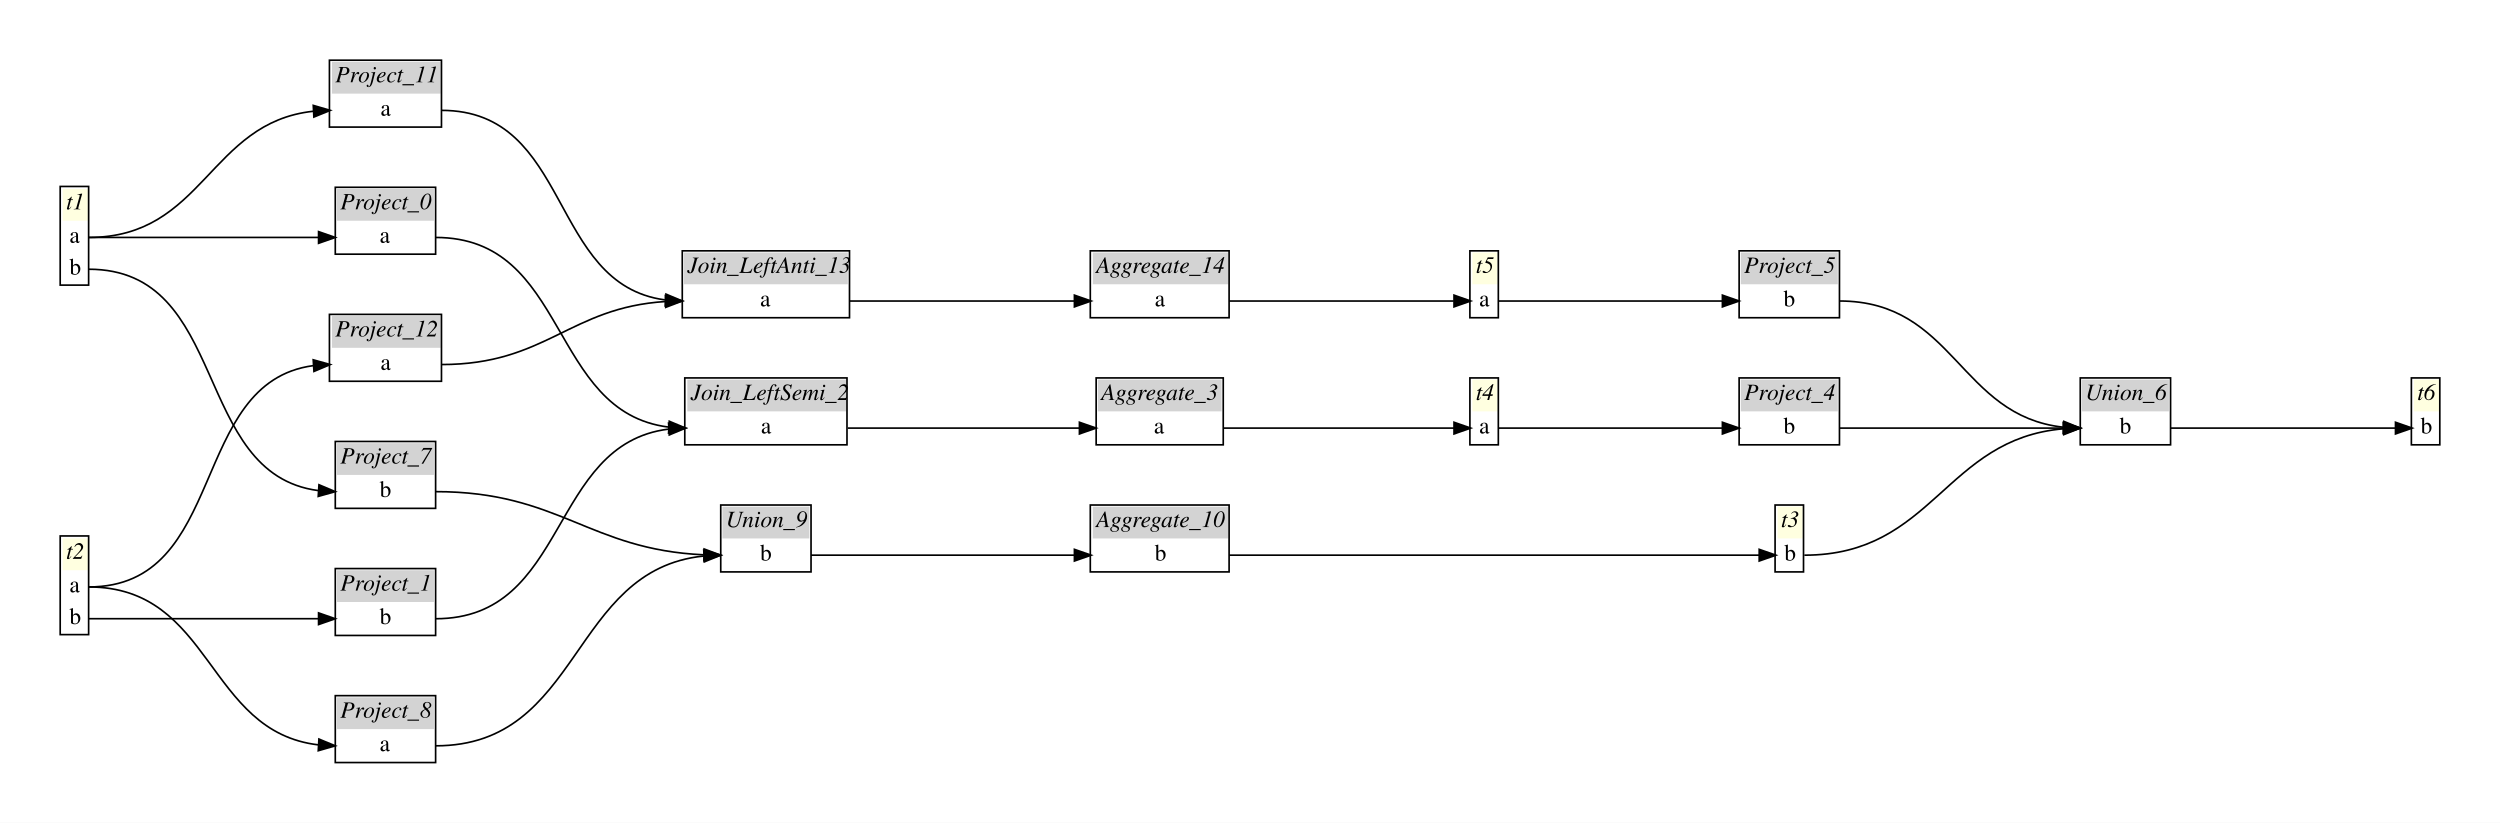
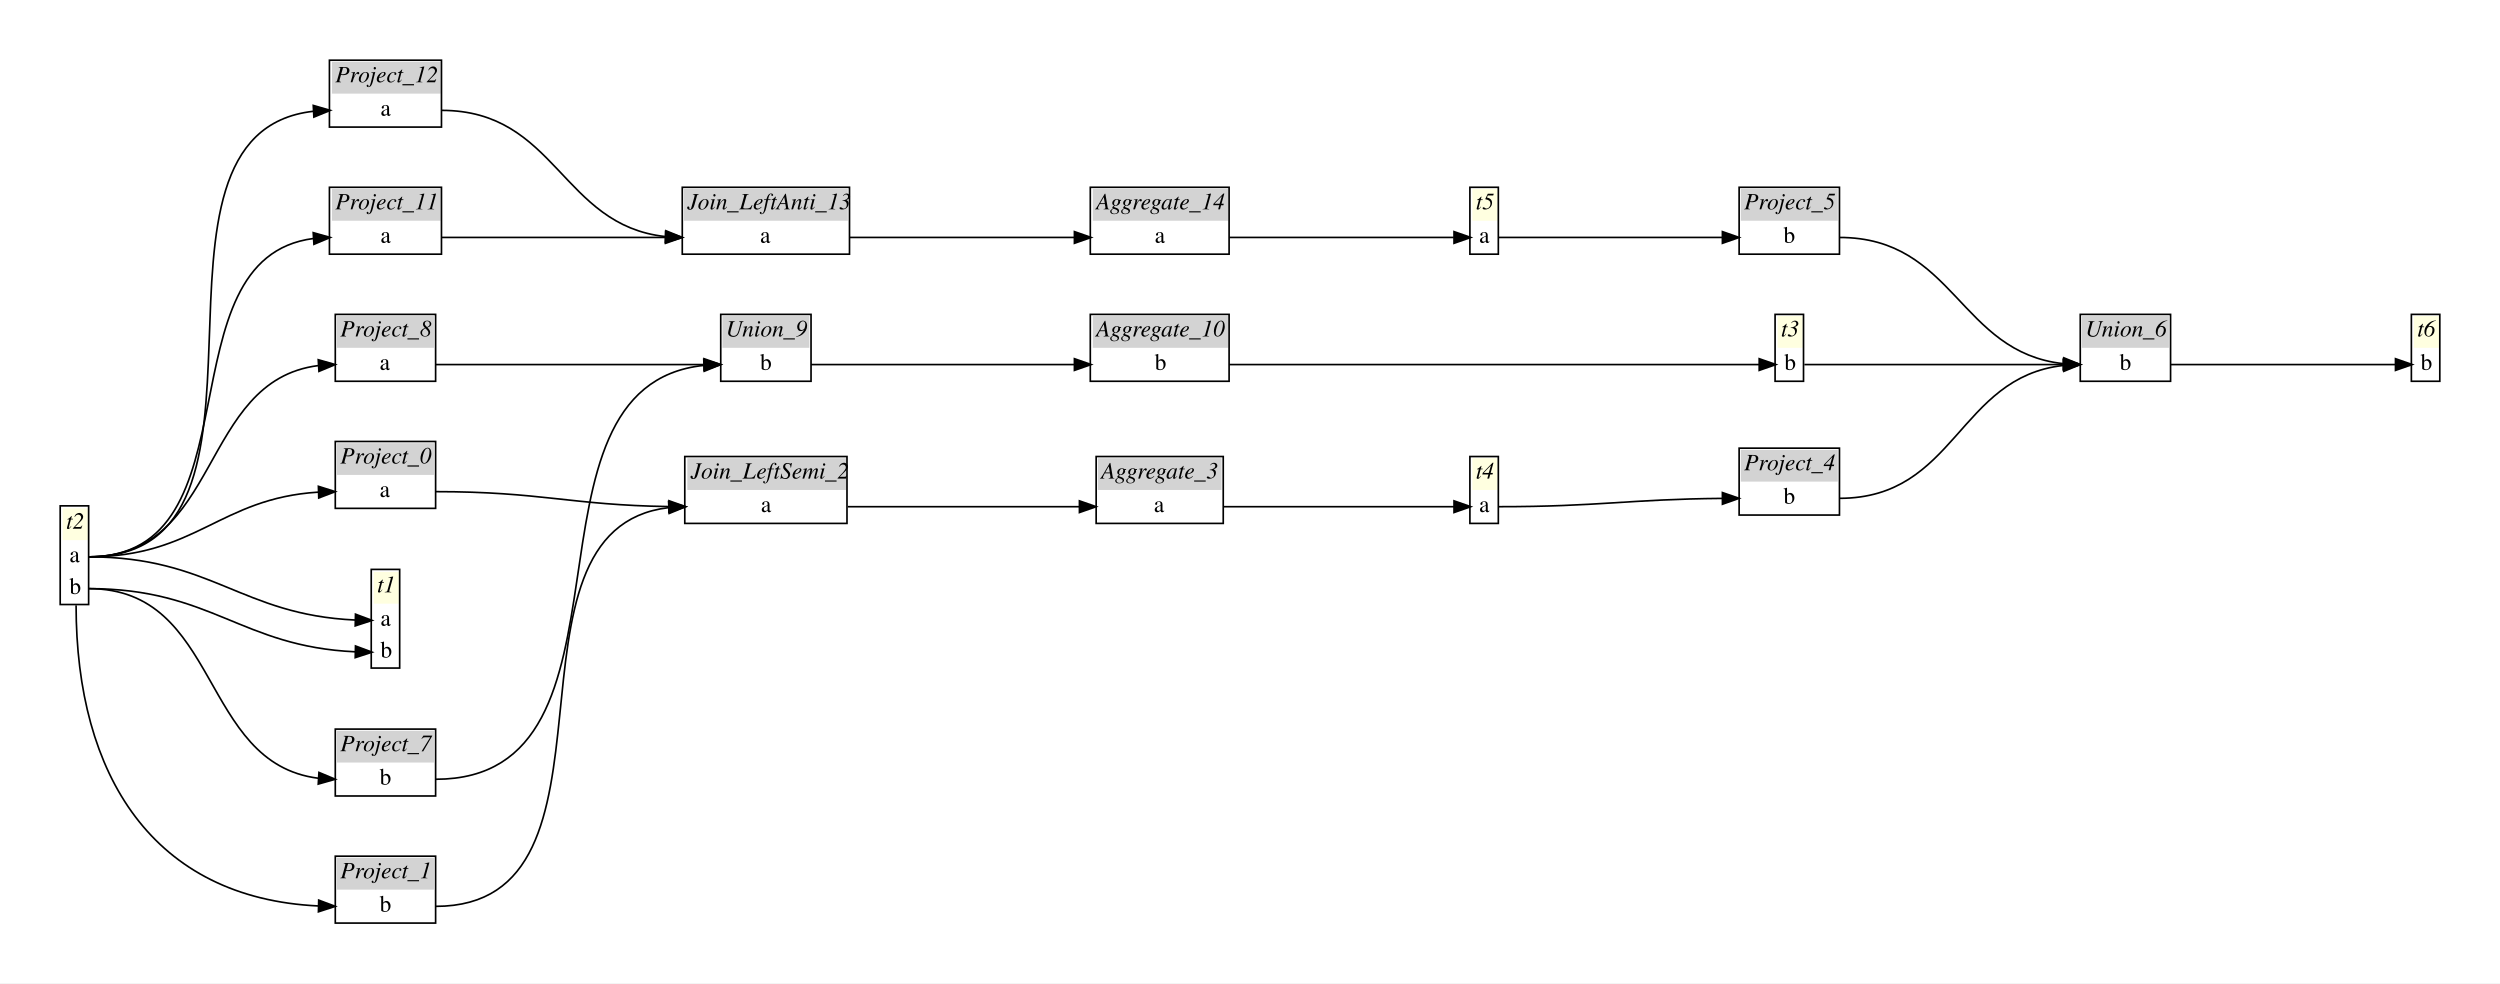
- <svg xmlns="http://www.w3.org/2000/svg" width="1495pt" height="492pt" viewBox="0.00 0.00 1495.00 492.00">
-   <g id="graph0" class="graph" transform="scale(1 1) rotate(0) translate(36 456)">
-     <polygon fill="white" stroke="transparent" points="-36,36 -36,-456 1459,-456 1459,36 -36,36" />
+ <svg xmlns="http://www.w3.org/2000/svg" width="1495pt" height="588pt" viewBox="0.00 0.00 1495.00 588.00">
+   <g id="graph0" class="graph" transform="scale(1 1) rotate(0) translate(36 552)">
+     <polygon fill="white" stroke="transparent" points="-36,36 -36,-552 1459,-552 1459,36 -36,36" />
    <g id="node1" class="node">
-       <polygon fill="lightgray" stroke="transparent" points="617.5,-134 617.5,-153 698.5,-153 698.5,-134 617.5,-134" />
-       <text text-anchor="start" x="619.5" y="-140.8" font-family="Times,serif" font-style="italic" font-size="14.00">Aggregate_10</text>
-       <text text-anchor="start" x="654.5" y="-120.8" font-family="Times,serif" font-size="14.00">b</text>
-       <polygon fill="none" stroke="black" points="616,-114 616,-154 699,-154 699,-114 616,-114" />
+       <polygon fill="lightgray" stroke="transparent" points="617.5,-344 617.5,-363 698.5,-363 698.5,-344 617.5,-344" />
+       <text text-anchor="start" x="619.5" y="-350.8" font-family="Times,serif" font-style="italic" font-size="14.00">Aggregate_10</text>
+       <text text-anchor="start" x="654.5" y="-330.8" font-family="Times,serif" font-size="14.00">b</text>
+       <polygon fill="none" stroke="black" points="616,-324 616,-364 699,-364 699,-324 616,-324" />
    </g>
    <g id="node18" class="node">
-       <polygon fill="lightyellow" stroke="transparent" points="1027,-134 1027,-153 1042,-153 1042,-134 1027,-134" />
-       <text text-anchor="start" x="1029" y="-140.8" font-family="Times,serif" font-style="italic" font-size="14.00">t3</text>
-       <text text-anchor="start" x="1031" y="-120.8" font-family="Times,serif" font-size="14.00">b</text>
-       <polygon fill="none" stroke="black" points="1025.5,-114 1025.5,-154 1042.5,-154 1042.5,-114 1025.5,-114" />
+       <polygon fill="lightyellow" stroke="transparent" points="1027,-344 1027,-363 1042,-363 1042,-344 1027,-344" />
+       <text text-anchor="start" x="1029" y="-350.8" font-family="Times,serif" font-style="italic" font-size="14.00">t3</text>
+       <text text-anchor="start" x="1031" y="-330.8" font-family="Times,serif" font-size="14.00">b</text>
+       <polygon fill="none" stroke="black" points="1025.5,-324 1025.5,-364 1042.5,-364 1042.5,-324 1025.5,-324" />
    </g>
    <g id="edge1" class="edge">
-       <path fill="none" stroke="black" d="M699,-124C840.93,-124 878.9,-124 1015.96,-124" />
-       <polygon fill="black" stroke="black" points="1016,-127.5 1026,-124 1016,-120.5 1016,-127.5" />
+       <path fill="none" stroke="black" d="M699,-334C840.93,-334 878.9,-334 1015.96,-334" />
+       <polygon fill="black" stroke="black" points="1016,-337.5 1026,-334 1016,-330.5 1016,-337.5" />
    </g>
    <g id="node2" class="node">
-       <polygon fill="lightgray" stroke="transparent" points="617.5,-286 617.5,-305 698.5,-305 698.5,-286 617.5,-286" />
-       <text text-anchor="start" x="619.5" y="-292.8" font-family="Times,serif" font-style="italic" font-size="14.00">Aggregate_14</text>
-       <text text-anchor="start" x="654.5" y="-272.8" font-family="Times,serif" font-size="14.00">a</text>
-       <polygon fill="none" stroke="black" points="616,-266 616,-306 699,-306 699,-266 616,-266" />
+       <polygon fill="lightgray" stroke="transparent" points="617.5,-420 617.5,-439 698.5,-439 698.5,-420 617.5,-420" />
+       <text text-anchor="start" x="619.5" y="-426.8" font-family="Times,serif" font-style="italic" font-size="14.00">Aggregate_14</text>
+       <text text-anchor="start" x="654.5" y="-406.8" font-family="Times,serif" font-size="14.00">a</text>
+       <polygon fill="none" stroke="black" points="616,-400 616,-440 699,-440 699,-400 616,-400" />
    </g>
    <g id="node20" class="node">
-       <polygon fill="lightyellow" stroke="transparent" points="844.5,-286 844.5,-305 859.5,-305 859.5,-286 844.5,-286" />
-       <text text-anchor="start" x="846.5" y="-292.8" font-family="Times,serif" font-style="italic" font-size="14.00">t5</text>
-       <text text-anchor="start" x="848.5" y="-272.8" font-family="Times,serif" font-size="14.00">a</text>
-       <polygon fill="none" stroke="black" points="843,-266 843,-306 860,-306 860,-266 843,-266" />
+       <polygon fill="lightyellow" stroke="transparent" points="844.5,-420 844.5,-439 859.5,-439 859.5,-420 844.5,-420" />
+       <text text-anchor="start" x="846.5" y="-426.8" font-family="Times,serif" font-style="italic" font-size="14.00">t5</text>
+       <text text-anchor="start" x="848.5" y="-406.8" font-family="Times,serif" font-size="14.00">a</text>
+       <polygon fill="none" stroke="black" points="843,-400 843,-440 860,-440 860,-400 843,-400" />
    </g>
    <g id="edge2" class="edge">
-       <path fill="none" stroke="black" d="M699,-276C759.71,-276 777.38,-276 833.38,-276" />
-       <polygon fill="black" stroke="black" points="833.5,-279.5 843.5,-276 833.5,-272.5 833.5,-279.5" />
+       <path fill="none" stroke="black" d="M699,-410C759.71,-410 777.38,-410 833.38,-410" />
+       <polygon fill="black" stroke="black" points="833.5,-413.5 843.5,-410 833.5,-406.5 833.5,-413.5" />
    </g>
    <g id="node3" class="node">
-       <polygon fill="lightgray" stroke="transparent" points="620.5,-210 620.5,-229 694.5,-229 694.5,-210 620.5,-210" />
-       <text text-anchor="start" x="622.5" y="-216.8" font-family="Times,serif" font-style="italic" font-size="14.00">Aggregate_3</text>
-       <text text-anchor="start" x="654" y="-196.8" font-family="Times,serif" font-size="14.00">a</text>
-       <polygon fill="none" stroke="black" points="619.5,-190 619.5,-230 695.5,-230 695.5,-190 619.5,-190" />
+       <polygon fill="lightgray" stroke="transparent" points="620.5,-259 620.5,-278 694.5,-278 694.5,-259 620.5,-259" />
+       <text text-anchor="start" x="622.5" y="-265.8" font-family="Times,serif" font-style="italic" font-size="14.00">Aggregate_3</text>
+       <text text-anchor="start" x="654" y="-245.8" font-family="Times,serif" font-size="14.00">a</text>
+       <polygon fill="none" stroke="black" points="619.5,-239 619.5,-279 695.5,-279 695.5,-239 619.5,-239" />
    </g>
    <g id="node19" class="node">
-       <polygon fill="lightyellow" stroke="transparent" points="844.5,-210 844.5,-229 859.5,-229 859.5,-210 844.5,-210" />
-       <text text-anchor="start" x="846.5" y="-216.8" font-family="Times,serif" font-style="italic" font-size="14.00">t4</text>
-       <text text-anchor="start" x="848.5" y="-196.8" font-family="Times,serif" font-size="14.00">a</text>
-       <polygon fill="none" stroke="black" points="843,-190 843,-230 860,-230 860,-190 843,-190" />
+       <polygon fill="lightyellow" stroke="transparent" points="844.5,-259 844.5,-278 859.5,-278 859.5,-259 844.5,-259" />
+       <text text-anchor="start" x="846.5" y="-265.8" font-family="Times,serif" font-style="italic" font-size="14.00">t4</text>
+       <text text-anchor="start" x="848.5" y="-245.8" font-family="Times,serif" font-size="14.00">a</text>
+       <polygon fill="none" stroke="black" points="843,-239 843,-279 860,-279 860,-239 843,-239" />
    </g>
    <g id="edge3" class="edge">
-       <path fill="none" stroke="black" d="M695.5,-200C757.81,-200 775.85,-200 833.49,-200" />
-       <polygon fill="black" stroke="black" points="833.5,-203.5 843.5,-200 833.5,-196.5 833.5,-203.5" />
+       <path fill="none" stroke="black" d="M695.5,-249C757.81,-249 775.85,-249 833.49,-249" />
+       <polygon fill="black" stroke="black" points="833.5,-252.5 843.5,-249 833.5,-245.5 833.5,-252.5" />
    </g>
    <g id="node4" class="node">
-       <polygon fill="lightgray" stroke="transparent" points="373,-286 373,-305 471,-305 471,-286 373,-286" />
-       <text text-anchor="start" x="375" y="-292.8" font-family="Times,serif" font-style="italic" font-size="14.00">Join_LeftAnti_13</text>
-       <text text-anchor="start" x="418.5" y="-272.8" font-family="Times,serif" font-size="14.00">a</text>
-       <polygon fill="none" stroke="black" points="372,-266 372,-306 472,-306 472,-266 372,-266" />
+       <polygon fill="lightgray" stroke="transparent" points="373,-420 373,-439 471,-439 471,-420 373,-420" />
+       <text text-anchor="start" x="375" y="-426.8" font-family="Times,serif" font-style="italic" font-size="14.00">Join_LeftAnti_13</text>
+       <text text-anchor="start" x="418.5" y="-406.8" font-family="Times,serif" font-size="14.00">a</text>
+       <polygon fill="none" stroke="black" points="372,-400 372,-440 472,-440 472,-400 372,-400" />
    </g>
    <g id="edge4" class="edge">
-       <path fill="none" stroke="black" d="M472,-276C532.71,-276 550.38,-276 606.38,-276" />
-       <polygon fill="black" stroke="black" points="606.5,-279.5 616.5,-276 606.5,-272.5 606.5,-279.5" />
+       <path fill="none" stroke="black" d="M472,-410C532.71,-410 550.38,-410 606.38,-410" />
+       <polygon fill="black" stroke="black" points="606.5,-413.5 616.5,-410 606.5,-406.5 606.5,-413.5" />
    </g>
    <g id="node5" class="node">
-       <polygon fill="lightgray" stroke="transparent" points="375,-210 375,-229 470,-229 470,-210 375,-210" />
-       <text text-anchor="start" x="377" y="-216.8" font-family="Times,serif" font-style="italic" font-size="14.00">Join_LeftSemi_2</text>
-       <text text-anchor="start" x="419" y="-196.8" font-family="Times,serif" font-size="14.00">a</text>
-       <polygon fill="none" stroke="black" points="373.5,-190 373.5,-230 470.5,-230 470.5,-190 373.5,-190" />
+       <polygon fill="lightgray" stroke="transparent" points="375,-259 375,-278 470,-278 470,-259 375,-259" />
+       <text text-anchor="start" x="377" y="-265.8" font-family="Times,serif" font-style="italic" font-size="14.00">Join_LeftSemi_2</text>
+       <text text-anchor="start" x="419" y="-245.8" font-family="Times,serif" font-size="14.00">a</text>
+       <polygon fill="none" stroke="black" points="373.5,-239 373.5,-279 470.5,-279 470.5,-239 373.5,-239" />
    </g>
    <g id="edge5" class="edge">
-       <path fill="none" stroke="black" d="M471,-200C533.52,-200 551.62,-200 609.46,-200" />
-       <polygon fill="black" stroke="black" points="609.5,-203.5 619.5,-200 609.5,-196.5 609.5,-203.5" />
+       <path fill="none" stroke="black" d="M471,-249C533.52,-249 551.62,-249 609.46,-249" />
+       <polygon fill="black" stroke="black" points="609.5,-252.5 619.5,-249 609.5,-245.5 609.5,-252.5" />
    </g>
    <g id="node6" class="node">
-       <polygon fill="lightgray" stroke="transparent" points="165.5,-324 165.5,-343 223.5,-343 223.5,-324 165.5,-324" />
-       <text text-anchor="start" x="167.5" y="-330.8" font-family="Times,serif" font-style="italic" font-size="14.00">Project_0</text>
-       <text text-anchor="start" x="191" y="-310.8" font-family="Times,serif" font-size="14.00">a</text>
-       <polygon fill="none" stroke="black" points="164.5,-304 164.5,-344 224.5,-344 224.5,-304 164.5,-304" />
+       <polygon fill="lightgray" stroke="transparent" points="165.5,-268 165.5,-287 223.5,-287 223.5,-268 165.5,-268" />
+       <text text-anchor="start" x="167.5" y="-274.8" font-family="Times,serif" font-style="italic" font-size="14.00">Project_0</text>
+       <text text-anchor="start" x="191" y="-254.8" font-family="Times,serif" font-size="14.00">a</text>
+       <polygon fill="none" stroke="black" points="164.5,-248 164.5,-288 224.5,-288 224.5,-248 164.5,-248" />
    </g>
    <g id="edge6" class="edge">
-       <path fill="none" stroke="black" d="M224.5,-314C304.47,-314 291.77,-209.59 363.77,-200.61" />
-       <polygon fill="black" stroke="black" points="364.23,-204.09 374,-200 363.81,-197.11 364.23,-204.09" />
+       <path fill="none" stroke="black" d="M224.5,-258C287.55,-258 305.57,-249.92 363.87,-249.07" />
+       <polygon fill="black" stroke="black" points="364.03,-252.57 374,-249 363.98,-245.57 364.03,-252.57" />
    </g>
    <g id="node7" class="node">
+       <polygon fill="lightgray" stroke="transparent" points="165.5,-20 165.5,-39 223.5,-39 223.5,-20 165.5,-20" />
+       <text text-anchor="start" x="167.5" y="-26.8" font-family="Times,serif" font-style="italic" font-size="14.00">Project_1</text>
+       <text text-anchor="start" x="191" y="-6.8" font-family="Times,serif" font-size="14.00">b</text>
+       <polygon fill="none" stroke="black" points="164.5,0 164.5,-40 224.5,-40 224.5,0 164.5,0" />
+     </g>
+     <g id="edge7" class="edge">
+       <path fill="none" stroke="black" d="M224.5,-10C346.24,-10 254.25,-235.65 363.89,-248.44" />
+       <polygon fill="black" stroke="black" points="363.82,-251.94 374,-249 364.21,-244.95 363.82,-251.94" />
+     </g>
+     <g id="node8" class="node">
+       <polygon fill="lightgray" stroke="transparent" points="162.5,-420 162.5,-439 227.5,-439 227.5,-420 162.5,-420" />
+       <text text-anchor="start" x="164.5" y="-426.8" font-family="Times,serif" font-style="italic" font-size="14.00">Project_11</text>
+       <text text-anchor="start" x="191.5" y="-406.8" font-family="Times,serif" font-size="14.00">a</text>
+       <polygon fill="none" stroke="black" points="161,-400 161,-440 228,-440 228,-400 161,-400" />
+     </g>
+     <g id="edge8" class="edge">
+       <path fill="none" stroke="black" d="M228,-410C288.5,-410 306.11,-410 361.91,-410" />
+       <polygon fill="black" stroke="black" points="362,-413.5 372,-410 362,-406.5 362,-413.5" />
+     </g>
+     <g id="node9" class="node">
+       <polygon fill="lightgray" stroke="transparent" points="162.5,-496 162.5,-515 227.5,-515 227.5,-496 162.5,-496" />
+       <text text-anchor="start" x="164.5" y="-502.8" font-family="Times,serif" font-style="italic" font-size="14.00">Project_12</text>
+       <text text-anchor="start" x="191.5" y="-482.8" font-family="Times,serif" font-size="14.00">a</text>
+       <polygon fill="none" stroke="black" points="161,-476 161,-516 228,-516 228,-476 161,-476" />
+     </g>
+     <g id="edge9" class="edge">
+       <path fill="none" stroke="black" d="M228,-486C296.83,-486 299.53,-417.24 361.91,-410.53" />
+       <polygon fill="black" stroke="black" points="362.2,-414.02 372,-410 361.83,-407.03 362.2,-414.02" />
+     </g>
+     <g id="node10" class="node">
+       <polygon fill="lightgray" stroke="transparent" points="1005,-264 1005,-283 1063,-283 1063,-264 1005,-264" />
+       <text text-anchor="start" x="1007" y="-270.8" font-family="Times,serif" font-style="italic" font-size="14.00">Project_4</text>
+       <text text-anchor="start" x="1030.5" y="-250.8" font-family="Times,serif" font-size="14.00">b</text>
+       <polygon fill="none" stroke="black" points="1004,-244 1004,-284 1064,-284 1064,-244 1004,-244" />
+     </g>
+     <g id="node14" class="node">
+       <polygon fill="lightgray" stroke="transparent" points="1209,-344 1209,-363 1261,-363 1261,-344 1209,-344" />
+       <text text-anchor="start" x="1211" y="-350.8" font-family="Times,serif" font-style="italic" font-size="14.00">Union_6</text>
+       <text text-anchor="start" x="1231.5" y="-330.8" font-family="Times,serif" font-size="14.00">b</text>
+       <polygon fill="none" stroke="black" points="1208,-324 1208,-364 1262,-364 1262,-324 1208,-324" />
+     </g>
+     <g id="edge10" class="edge">
+       <path fill="none" stroke="black" d="M1064,-254C1133.64,-254 1134.84,-326.38 1197.8,-333.45" />
+       <polygon fill="black" stroke="black" points="1197.83,-336.95 1208,-334 1198.2,-329.96 1197.83,-336.95" />
+     </g>
+     <g id="node11" class="node">
+       <polygon fill="lightgray" stroke="transparent" points="1005,-420 1005,-439 1063,-439 1063,-420 1005,-420" />
+       <text text-anchor="start" x="1007" y="-426.8" font-family="Times,serif" font-style="italic" font-size="14.00">Project_5</text>
+       <text text-anchor="start" x="1030.5" y="-406.8" font-family="Times,serif" font-size="14.00">b</text>
+       <polygon fill="none" stroke="black" points="1004,-400 1004,-440 1064,-440 1064,-400 1004,-400" />
+     </g>
+     <g id="edge11" class="edge">
+       <path fill="none" stroke="black" d="M1064,-410C1132.83,-410 1135.53,-341.24 1197.91,-334.53" />
+       <polygon fill="black" stroke="black" points="1198.2,-338.02 1208,-334 1197.83,-331.03 1198.2,-338.02" />
+     </g>
+     <g id="node12" class="node">
      <polygon fill="lightgray" stroke="transparent" points="165.5,-96 165.5,-115 223.5,-115 223.5,-96 165.5,-96" />
-       <text text-anchor="start" x="167.5" y="-102.8" font-family="Times,serif" font-style="italic" font-size="14.00">Project_1</text>
+       <text text-anchor="start" x="167.5" y="-102.8" font-family="Times,serif" font-style="italic" font-size="14.00">Project_7</text>
      <text text-anchor="start" x="191" y="-82.8" font-family="Times,serif" font-size="14.00">b</text>
      <polygon fill="none" stroke="black" points="164.5,-76 164.5,-116 224.5,-116 224.5,-76 164.5,-76" />
    </g>
-     <g id="edge7" class="edge">
-       <path fill="none" stroke="black" d="M224.5,-86C304.47,-86 291.77,-190.41 363.77,-199.39" />
-       <polygon fill="black" stroke="black" points="363.81,-202.89 374,-200 364.23,-195.91 363.81,-202.89" />
-     </g>
-     <g id="node8" class="node">
-       <polygon fill="lightgray" stroke="transparent" points="162.5,-400 162.5,-419 227.5,-419 227.5,-400 162.5,-400" />
-       <text text-anchor="start" x="164.5" y="-406.8" font-family="Times,serif" font-style="italic" font-size="14.00">Project_11</text>
-       <text text-anchor="start" x="191.5" y="-386.8" font-family="Times,serif" font-size="14.00">a</text>
-       <polygon fill="none" stroke="black" points="161,-380 161,-420 228,-420 228,-380 161,-380" />
-     </g>
-     <g id="edge8" class="edge">
-       <path fill="none" stroke="black" d="M228,-390C305.96,-390 291.9,-286.01 361.59,-276.67" />
-       <polygon fill="black" stroke="black" points="362.25,-280.13 372,-276 361.8,-273.15 362.25,-280.13" />
-     </g>
-     <g id="node9" class="node">
-       <polygon fill="lightgray" stroke="transparent" points="162.5,-248 162.5,-267 227.5,-267 227.5,-248 162.5,-248" />
-       <text text-anchor="start" x="164.5" y="-254.8" font-family="Times,serif" font-style="italic" font-size="14.00">Project_12</text>
-       <text text-anchor="start" x="191.5" y="-234.8" font-family="Times,serif" font-size="14.00">a</text>
-       <polygon fill="none" stroke="black" points="161,-228 161,-268 228,-268 228,-228 161,-228" />
-     </g>
-     <g id="edge9" class="edge">
-       <path fill="none" stroke="black" d="M228,-238C290.7,-238 304.43,-272.1 361.97,-275.69" />
-       <polygon fill="black" stroke="black" points="361.9,-279.19 372,-276 362.11,-272.2 361.9,-279.19" />
-     </g>
-     <g id="node10" class="node">
-       <polygon fill="lightgray" stroke="transparent" points="1005,-210 1005,-229 1063,-229 1063,-210 1005,-210" />
-       <text text-anchor="start" x="1007" y="-216.8" font-family="Times,serif" font-style="italic" font-size="14.00">Project_4</text>
-       <text text-anchor="start" x="1030.5" y="-196.8" font-family="Times,serif" font-size="14.00">b</text>
-       <polygon fill="none" stroke="black" points="1004,-190 1004,-230 1064,-230 1064,-190 1004,-190" />
-     </g>
-     <g id="node14" class="node">
-       <polygon fill="lightgray" stroke="transparent" points="1209,-210 1209,-229 1261,-229 1261,-210 1209,-210" />
-       <text text-anchor="start" x="1211" y="-216.8" font-family="Times,serif" font-style="italic" font-size="14.00">Union_6</text>
-       <text text-anchor="start" x="1231.5" y="-196.8" font-family="Times,serif" font-size="14.00">b</text>
-       <polygon fill="none" stroke="black" points="1208,-190 1208,-230 1262,-230 1262,-190 1208,-190" />
-     </g>
-     <g id="edge10" class="edge">
-       <path fill="none" stroke="black" d="M1064,-200C1124.5,-200 1142.11,-200 1197.91,-200" />
-       <polygon fill="black" stroke="black" points="1198,-203.5 1208,-200 1198,-196.5 1198,-203.5" />
-     </g>
-     <g id="node11" class="node">
-       <polygon fill="lightgray" stroke="transparent" points="1005,-286 1005,-305 1063,-305 1063,-286 1005,-286" />
-       <text text-anchor="start" x="1007" y="-292.8" font-family="Times,serif" font-style="italic" font-size="14.00">Project_5</text>
-       <text text-anchor="start" x="1030.5" y="-272.8" font-family="Times,serif" font-size="14.00">b</text>
-       <polygon fill="none" stroke="black" points="1004,-266 1004,-306 1064,-306 1064,-266 1004,-266" />
-     </g>
-     <g id="edge11" class="edge">
-       <path fill="none" stroke="black" d="M1064,-276C1132.83,-276 1135.53,-207.24 1197.91,-200.53" />
-       <polygon fill="black" stroke="black" points="1198.2,-204.02 1208,-200 1197.83,-197.03 1198.2,-204.02" />
-     </g>
-     <g id="node12" class="node">
-       <polygon fill="lightgray" stroke="transparent" points="165.5,-172 165.5,-191 223.5,-191 223.5,-172 165.5,-172" />
-       <text text-anchor="start" x="167.5" y="-178.8" font-family="Times,serif" font-style="italic" font-size="14.00">Project_7</text>
-       <text text-anchor="start" x="191" y="-158.8" font-family="Times,serif" font-size="14.00">b</text>
-       <polygon fill="none" stroke="black" points="164.5,-152 164.5,-192 224.5,-192 224.5,-152 164.5,-152" />
-     </g>
    <g id="node15" class="node">
-       <polygon fill="lightgray" stroke="transparent" points="396,-134 396,-153 448,-153 448,-134 396,-134" />
-       <text text-anchor="start" x="398" y="-140.8" font-family="Times,serif" font-style="italic" font-size="14.00">Union_9</text>
-       <text text-anchor="start" x="418.5" y="-120.8" font-family="Times,serif" font-size="14.00">b</text>
-       <polygon fill="none" stroke="black" points="395,-114 395,-154 449,-154 449,-114 395,-114" />
+       <polygon fill="lightgray" stroke="transparent" points="396,-344 396,-363 448,-363 448,-344 396,-344" />
+       <text text-anchor="start" x="398" y="-350.8" font-family="Times,serif" font-style="italic" font-size="14.00">Union_9</text>
+       <text text-anchor="start" x="418.5" y="-330.8" font-family="Times,serif" font-size="14.00">b</text>
+       <polygon fill="none" stroke="black" points="395,-324 395,-364 449,-364 449,-324 395,-324" />
    </g>
    <g id="edge12" class="edge">
-       <path fill="none" stroke="black" d="M224.5,-162C298.65,-162 315.87,-127.34 384.9,-124.22" />
-       <polygon fill="black" stroke="black" points="385.08,-127.72 395,-124 384.93,-120.72 385.08,-127.72" />
+       <path fill="none" stroke="black" d="M224.5,-86C354.73,-86 266.2,-321.09 384.89,-333.49" />
+       <polygon fill="black" stroke="black" points="384.84,-336.99 395,-334 385.19,-330 384.84,-336.99" />
    </g>
    <g id="node13" class="node">
-       <polygon fill="lightgray" stroke="transparent" points="165.5,-20 165.5,-39 223.5,-39 223.5,-20 165.5,-20" />
-       <text text-anchor="start" x="167.5" y="-26.8" font-family="Times,serif" font-style="italic" font-size="14.00">Project_8</text>
-       <text text-anchor="start" x="191" y="-6.8" font-family="Times,serif" font-size="14.00">a</text>
-       <polygon fill="none" stroke="black" points="164.5,0 164.5,-40 224.5,-40 224.5,0 164.5,0" />
+       <polygon fill="lightgray" stroke="transparent" points="165.5,-344 165.5,-363 223.5,-363 223.5,-344 165.5,-344" />
+       <text text-anchor="start" x="167.5" y="-350.8" font-family="Times,serif" font-style="italic" font-size="14.00">Project_8</text>
+       <text text-anchor="start" x="191" y="-330.8" font-family="Times,serif" font-size="14.00">a</text>
+       <polygon fill="none" stroke="black" points="164.5,-324 164.5,-364 224.5,-364 224.5,-324 164.5,-324" />
    </g>
    <g id="edge13" class="edge">
-       <path fill="none" stroke="black" d="M224.5,-10C312.1,-10 304.61,-115.27 384.78,-123.49" />
-       <polygon fill="black" stroke="black" points="384.84,-127 395,-124 385.19,-120.01 384.84,-127" />
+       <path fill="none" stroke="black" d="M224.5,-334C296.73,-334 317.32,-334 384.71,-334" />
+       <polygon fill="black" stroke="black" points="385,-337.5 395,-334 385,-330.5 385,-337.5" />
    </g>
    <g id="node21" class="node">
-       <polygon fill="lightyellow" stroke="transparent" points="1407.5,-210 1407.5,-229 1422.5,-229 1422.5,-210 1407.5,-210" />
-       <text text-anchor="start" x="1409.5" y="-216.8" font-family="Times,serif" font-style="italic" font-size="14.00">t6</text>
-       <text text-anchor="start" x="1411.5" y="-196.8" font-family="Times,serif" font-size="14.00">b</text>
-       <polygon fill="none" stroke="black" points="1406,-190 1406,-230 1423,-230 1423,-190 1406,-190" />
+       <polygon fill="lightyellow" stroke="transparent" points="1407.5,-344 1407.5,-363 1422.5,-363 1422.5,-344 1407.5,-344" />
+       <text text-anchor="start" x="1409.5" y="-350.8" font-family="Times,serif" font-style="italic" font-size="14.00">t6</text>
+       <text text-anchor="start" x="1411.5" y="-330.8" font-family="Times,serif" font-size="14.00">b</text>
+       <polygon fill="none" stroke="black" points="1406,-324 1406,-364 1423,-364 1423,-324 1406,-324" />
    </g>
    <g id="edge14" class="edge">
-       <path fill="none" stroke="black" d="M1262,-200C1322.71,-200 1340.38,-200 1396.38,-200" />
-       <polygon fill="black" stroke="black" points="1396.5,-203.5 1406.5,-200 1396.5,-196.5 1396.5,-203.5" />
+       <path fill="none" stroke="black" d="M1262,-334C1322.71,-334 1340.38,-334 1396.38,-334" />
+       <polygon fill="black" stroke="black" points="1396.5,-337.5 1406.5,-334 1396.5,-330.5 1396.5,-337.5" />
    </g>
    <g id="edge15" class="edge">
-       <path fill="none" stroke="black" d="M449,-124C519.95,-124 540.19,-124 606.39,-124" />
-       <polygon fill="black" stroke="black" points="606.5,-127.5 616.5,-124 606.5,-120.5 606.5,-127.5" />
+       <path fill="none" stroke="black" d="M449,-334C519.95,-334 540.19,-334 606.39,-334" />
+       <polygon fill="black" stroke="black" points="606.5,-337.5 616.5,-334 606.5,-330.5 606.5,-337.5" />
    </g>
    <g id="node16" class="node">
-       <polygon fill="lightyellow" stroke="transparent" points="1.5,-324 1.5,-343 16.5,-343 16.5,-324 1.5,-324" />
-       <text text-anchor="start" x="3.5" y="-330.8" font-family="Times,serif" font-style="italic" font-size="14.00">t1</text>
-       <text text-anchor="start" x="5.5" y="-310.8" font-family="Times,serif" font-size="14.00">a</text>
-       <text text-anchor="start" x="5.5" y="-291.8" font-family="Times,serif" font-size="14.00">b</text>
-       <polygon fill="none" stroke="black" points="0,-285.5 0,-344.5 17,-344.5 17,-285.5 0,-285.5" />
+       <polygon fill="lightyellow" stroke="transparent" points="187.5,-191 187.5,-210 202.5,-210 202.5,-191 187.5,-191" />
+       <text text-anchor="start" x="189.5" y="-197.8" font-family="Times,serif" font-style="italic" font-size="14.00">t1</text>
+       <text text-anchor="start" x="191.5" y="-177.8" font-family="Times,serif" font-size="14.00">a</text>
+       <text text-anchor="start" x="191.5" y="-158.8" font-family="Times,serif" font-size="14.00">b</text>
+       <polygon fill="none" stroke="black" points="186,-152.5 186,-211.5 203,-211.5 203,-152.5 186,-152.5" />
+     </g>
+     <g id="node17" class="node">
+       <polygon fill="lightyellow" stroke="transparent" points="1.5,-229 1.5,-248 16.5,-248 16.5,-229 1.5,-229" />
+       <text text-anchor="start" x="3.5" y="-235.8" font-family="Times,serif" font-style="italic" font-size="14.00">t2</text>
+       <text text-anchor="start" x="5.5" y="-215.8" font-family="Times,serif" font-size="14.00">a</text>
+       <text text-anchor="start" x="5.5" y="-196.8" font-family="Times,serif" font-size="14.00">b</text>
+       <polygon fill="none" stroke="black" points="0,-190.5 0,-249.5 17,-249.5 17,-190.5 0,-190.5" />
    </g>
    <g id="edge16" class="edge">
-       <path fill="none" stroke="black" d="M17,-314C78.97,-314 97,-314 154.17,-314" />
-       <polygon fill="black" stroke="black" points="154.5,-317.5 164.5,-314 154.5,-310.5 154.5,-317.5" />
+       <path fill="none" stroke="black" d="M17,-219C81.23,-219 95.28,-254 154.22,-257.69" />
+       <polygon fill="black" stroke="black" points="154.4,-261.19 164.5,-258 154.61,-254.2 154.4,-261.19" />
+     </g>
+     <g id="edge21" class="edge">
+       <path fill="none" stroke="black" d="M9.5,-190C9.5,-87.83 55.79,-14.83 154.47,-10.23" />
+       <polygon fill="black" stroke="black" points="154.58,-13.73 164.5,-10 154.42,-6.73 154.58,-13.73" />
    </g>
    <g id="edge17" class="edge">
-       <path fill="none" stroke="black" d="M17,-314C86.02,-314 88.82,-382.76 151.38,-389.47" />
-       <polygon fill="black" stroke="black" points="151.33,-392.98 161.5,-390 151.7,-385.99 151.33,-392.98" />
+       <path fill="none" stroke="black" d="M17,-219C119.91,-219 59.4,-397.53 151.46,-409.38" />
+       <polygon fill="black" stroke="black" points="151.3,-412.88 161.5,-410 151.73,-405.89 151.3,-412.88" />
    </g>
    <g id="edge18" class="edge">
-       <path fill="none" stroke="black" d="M17,-295C101.65,-295 78.41,-172.69 154.21,-162.65" />
-       <polygon fill="black" stroke="black" points="154.74,-166.13 164.5,-162 154.3,-159.14 154.74,-166.13" />
-     </g>
-     <g id="node17" class="node">
-       <polygon fill="lightyellow" stroke="transparent" points="1.5,-115 1.5,-134 16.5,-134 16.5,-115 1.5,-115" />
-       <text text-anchor="start" x="3.5" y="-121.8" font-family="Times,serif" font-style="italic" font-size="14.00">t2</text>
-       <text text-anchor="start" x="5.5" y="-101.8" font-family="Times,serif" font-size="14.00">a</text>
-       <text text-anchor="start" x="5.5" y="-82.8" font-family="Times,serif" font-size="14.00">b</text>
-       <polygon fill="none" stroke="black" points="0,-76.5 0,-135.5 17,-135.5 17,-76.5 0,-76.5" />
-     </g>
-     <g id="edge21" class="edge">
-       <path fill="none" stroke="black" d="M17,-86C78.97,-86 97,-86 154.17,-86" />
-       <polygon fill="black" stroke="black" points="154.5,-89.5 164.5,-86 154.5,-82.5 154.5,-89.5" />
+       <path fill="none" stroke="black" d="M17,-219C148.37,-219 33,-472.11 151.36,-485.45" />
+       <polygon fill="black" stroke="black" points="151.33,-488.96 161.5,-486 151.7,-481.97 151.33,-488.96" />
+     </g>
+     <g id="edge22" class="edge">
+       <path fill="none" stroke="black" d="M17,-200C96.29,-200 83.02,-95.59 154.36,-86.61" />
+       <polygon fill="black" stroke="black" points="154.73,-90.1 164.5,-86 154.31,-83.11 154.73,-90.1" />
    </g>
    <g id="edge19" class="edge">
-       <path fill="none" stroke="black" d="M17,-105C100.7,-105 76.48,-227.31 151.34,-237.35" />
-       <polygon fill="black" stroke="black" points="151.3,-240.85 161.5,-238 151.74,-233.87 151.3,-240.85" />
+       <path fill="none" stroke="black" d="M17,-219C96.55,-219 82.8,-324.33 154.33,-333.38" />
+       <polygon fill="black" stroke="black" points="154.31,-336.89 164.5,-334 154.73,-329.9 154.31,-336.89" />
    </g>
    <g id="edge20" class="edge">
-       <path fill="none" stroke="black" d="M17,-105C91.47,-105 87.11,-18.34 154.5,-10.56" />
-       <polygon fill="black" stroke="black" points="154.71,-14.05 164.5,-10 154.32,-7.06 154.71,-14.05" />
-     </g>
-     <g id="edge22" class="edge">
-       <path fill="none" stroke="black" d="M1043,-124C1120.27,-124 1126.82,-193.61 1198.01,-199.59" />
-       <polygon fill="black" stroke="black" points="1197.87,-203.09 1208,-200 1198.15,-196.09 1197.87,-203.09" />
+       <path fill="none" stroke="black" d="M17,-219C90.74,-219 107.82,-184.34 176.46,-181.22" />
+       <polygon fill="black" stroke="black" points="176.58,-184.72 186.5,-181 176.42,-177.72 176.58,-184.72" />
    </g>
    <g id="edge23" class="edge">
-       <path fill="none" stroke="black" d="M860,-200C920.5,-200 938.11,-200 993.91,-200" />
-       <polygon fill="black" stroke="black" points="994,-203.5 1004,-200 994,-196.5 994,-203.5" />
+       <path fill="none" stroke="black" d="M17,-200C90.74,-200 107.82,-165.34 176.46,-162.22" />
+       <polygon fill="black" stroke="black" points="176.58,-165.72 186.5,-162 176.42,-158.72 176.58,-165.72" />
    </g>
    <g id="edge24" class="edge">
-       <path fill="none" stroke="black" d="M860,-276C920.5,-276 938.11,-276 993.91,-276" />
-       <polygon fill="black" stroke="black" points="994,-279.5 1004,-276 994,-272.5 994,-279.5" />
+       <path fill="none" stroke="black" d="M1043,-334C1112.75,-334 1132.75,-334 1197.64,-334" />
+       <polygon fill="black" stroke="black" points="1198,-337.5 1208,-334 1198,-330.5 1198,-337.5" />
+     </g>
+     <g id="edge25" class="edge">
+       <path fill="none" stroke="black" d="M860,-249C920.54,-249 938.08,-253.47 993.91,-253.96" />
+       <polygon fill="black" stroke="black" points="993.99,-257.46 1004,-254 994.02,-250.46 993.99,-257.46" />
+     </g>
+     <g id="edge26" class="edge">
+       <path fill="none" stroke="black" d="M860,-410C920.5,-410 938.11,-410 993.91,-410" />
+       <polygon fill="black" stroke="black" points="994,-413.5 1004,-410 994,-406.5 994,-413.5" />
    </g>
  </g>
</svg>
